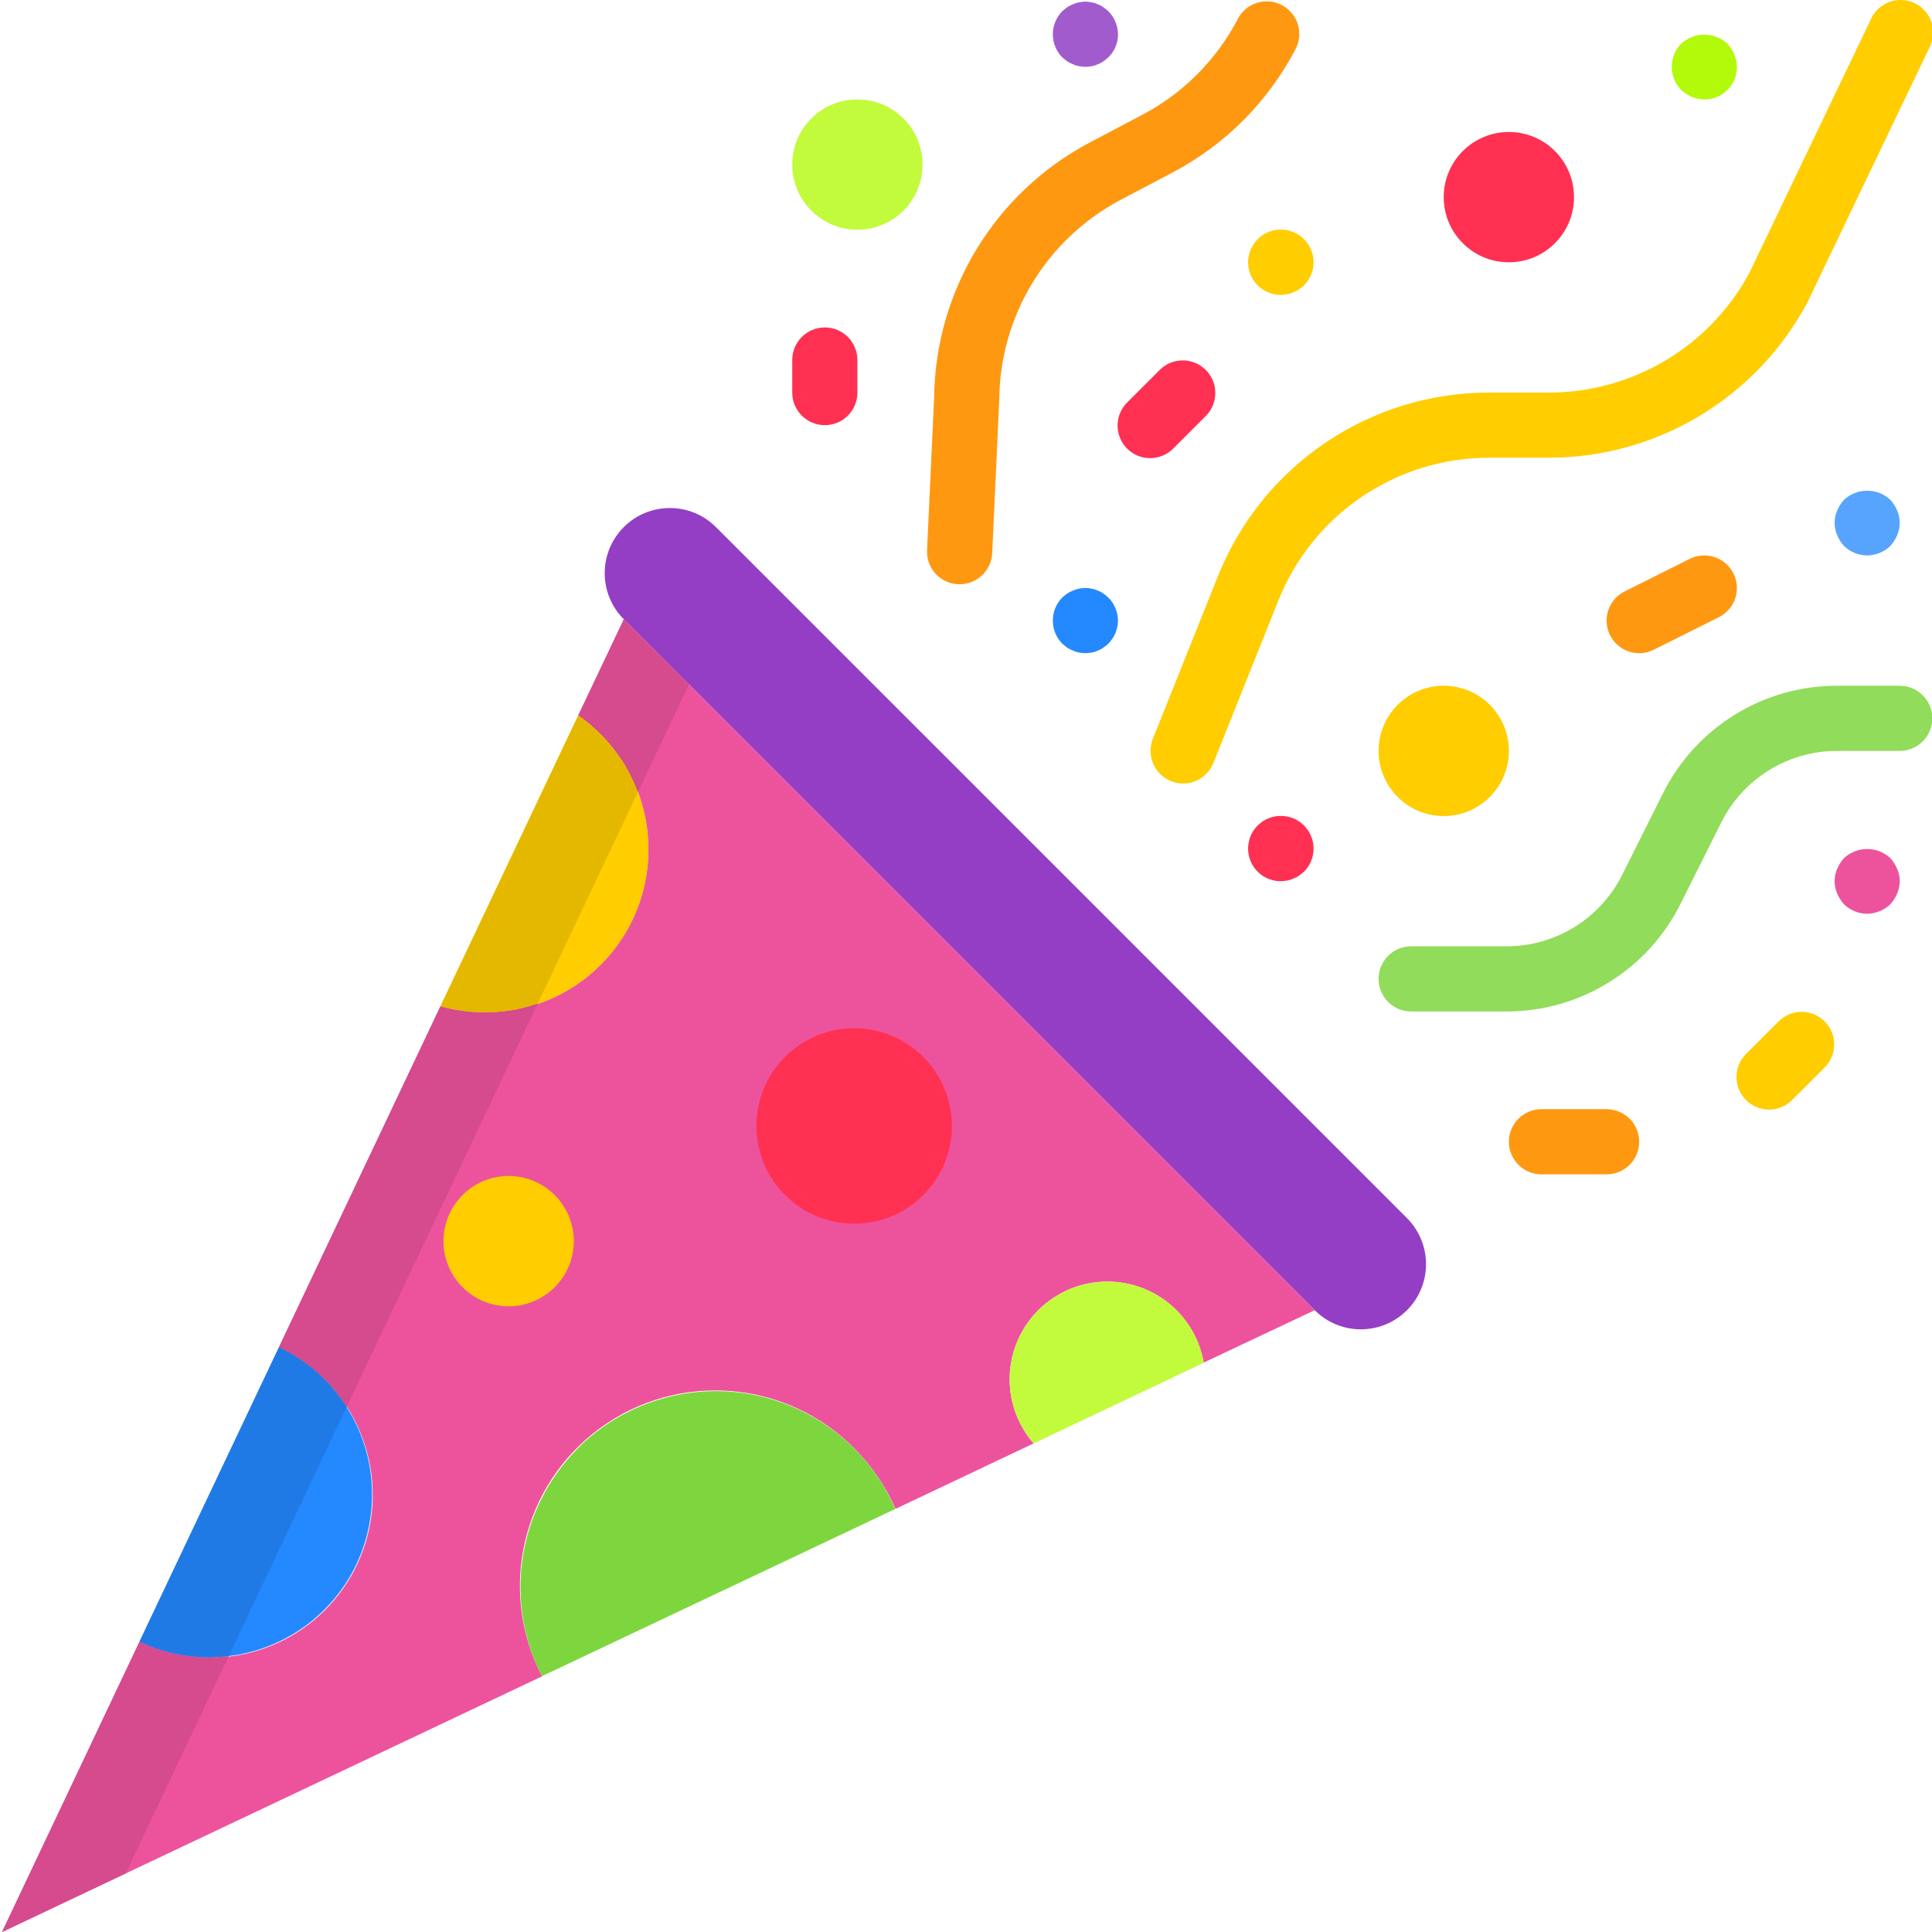
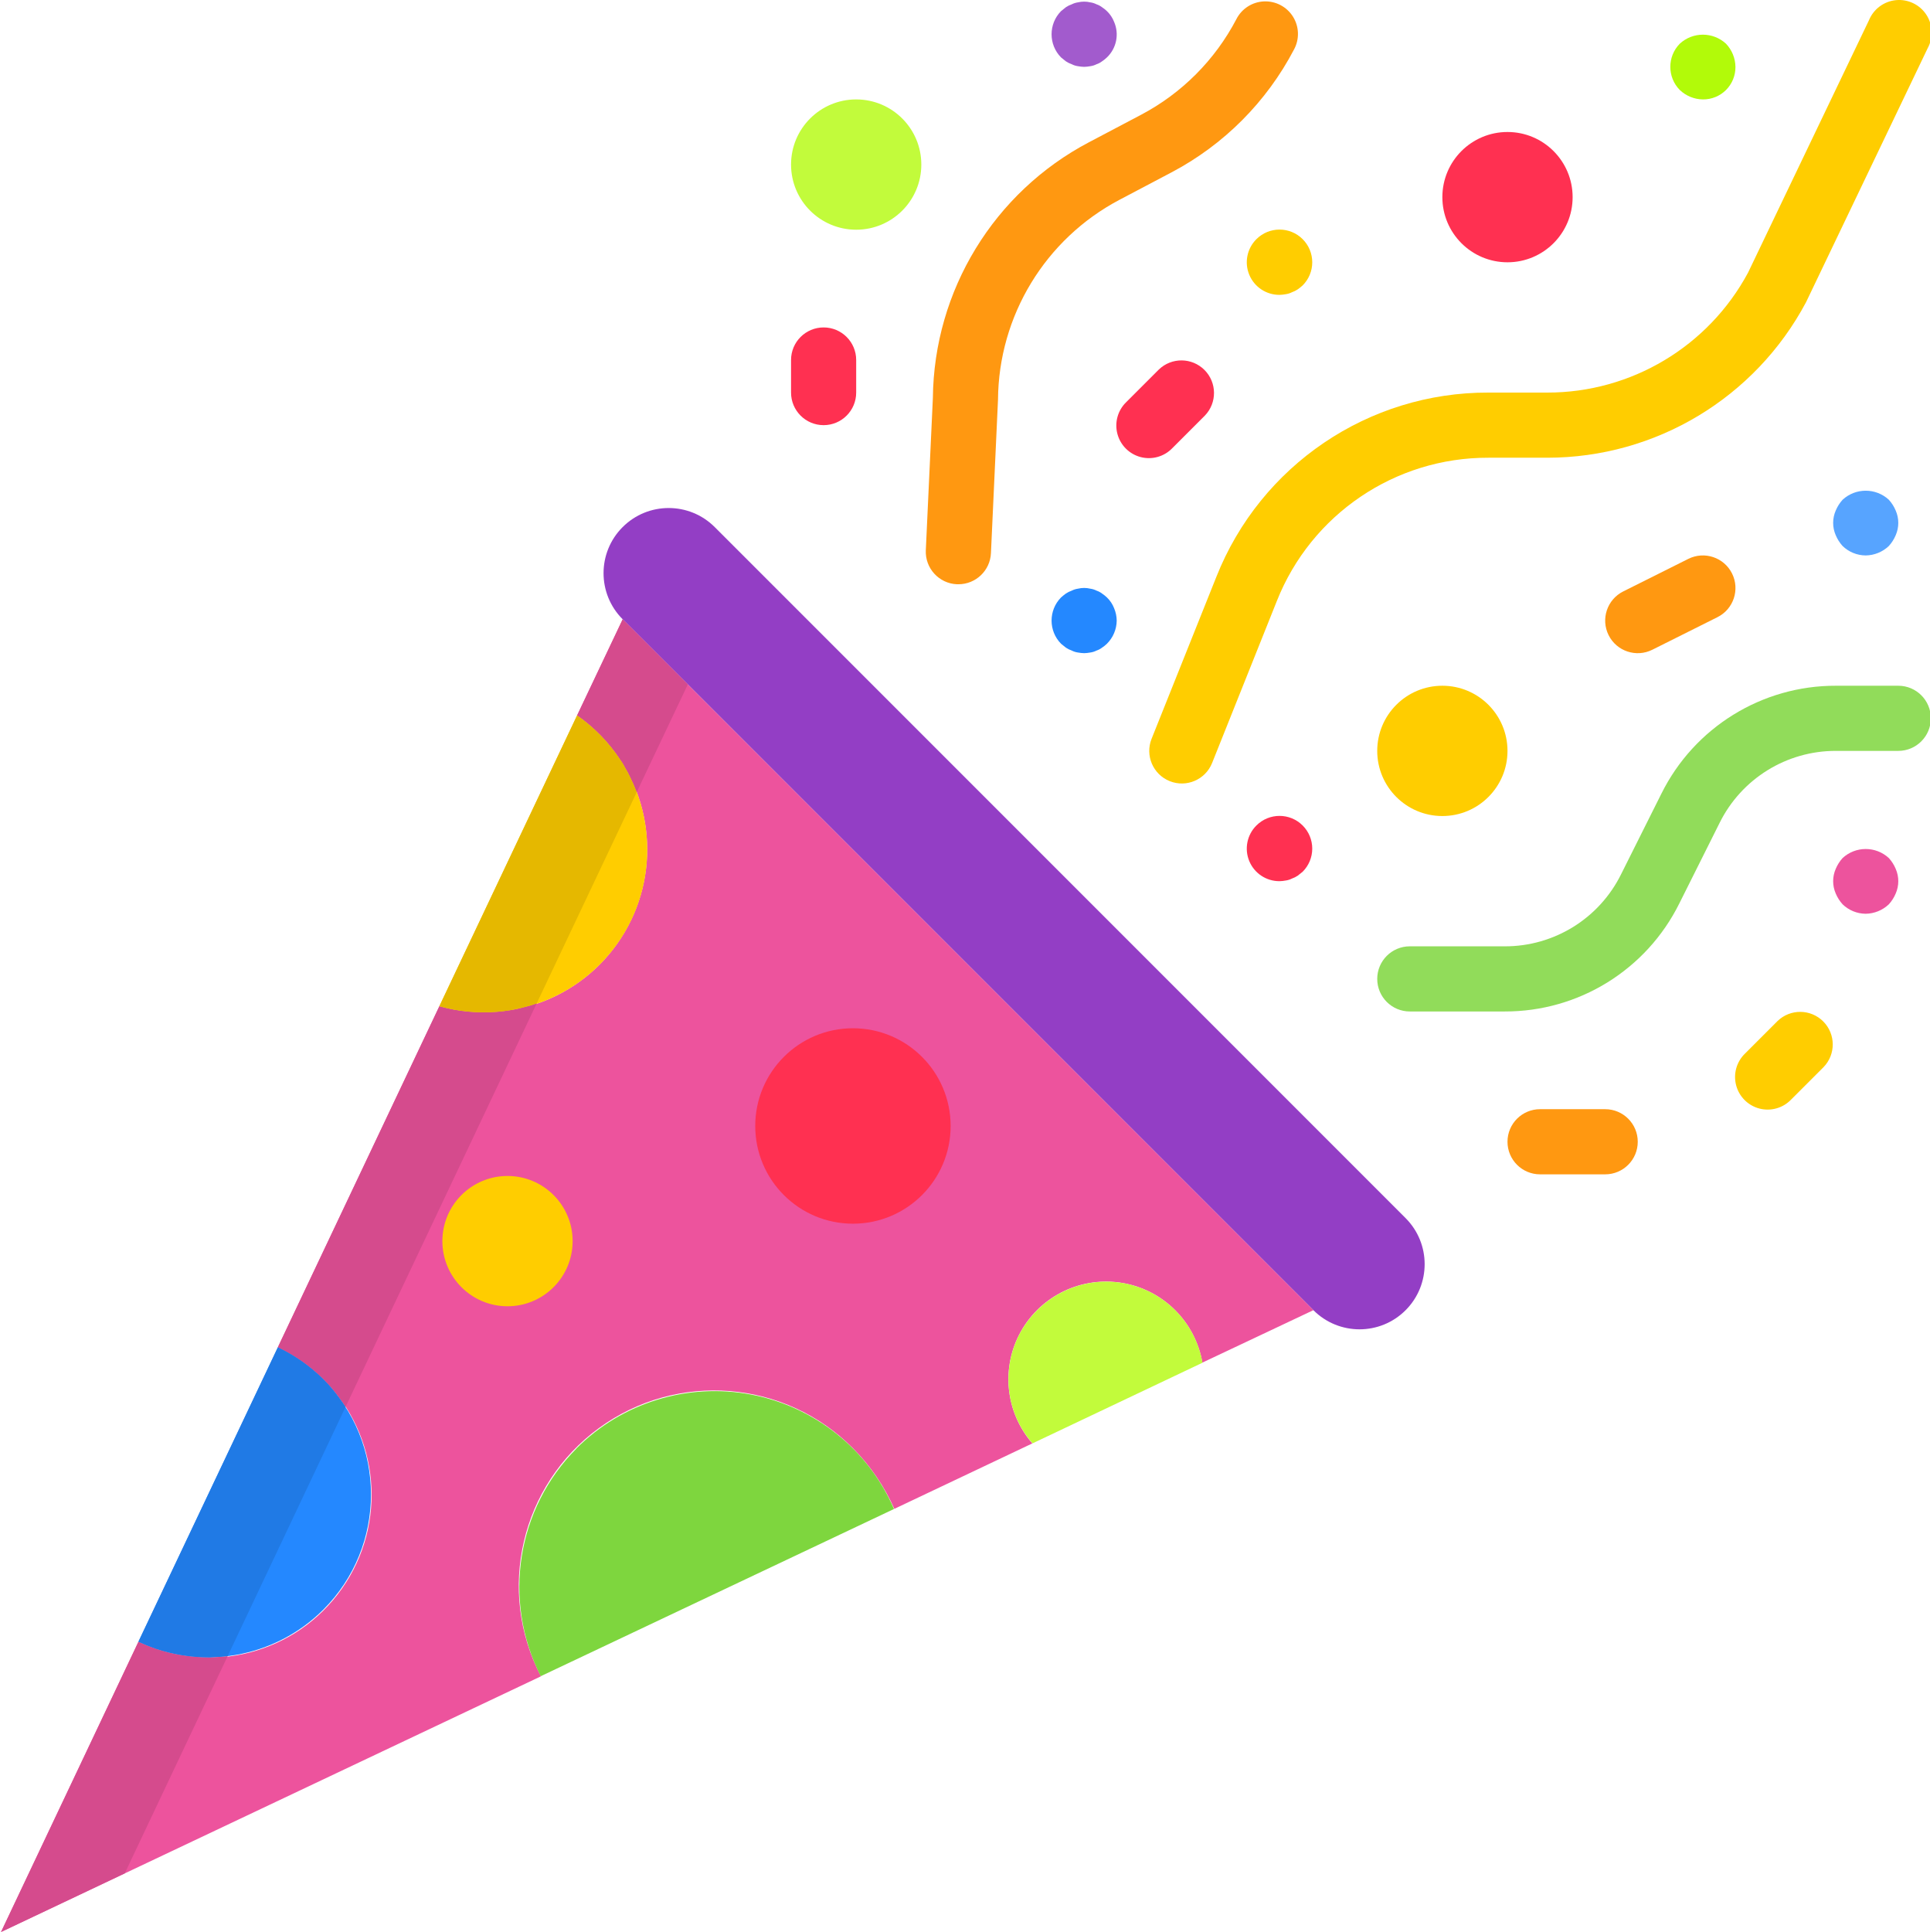
- <svg xmlns="http://www.w3.org/2000/svg" height="632" viewBox="0 0 474 474.499" width="632">
-   <path d="M345.29 321.797c6.25-6.25 6.25-16.387 0-22.633L175.585 129.461c-6.246-6.25-16.379-6.254-22.629-.008-6.25 6.25-6.25 16.379-.004 22.629l169.711 169.715c6.25 6.246 16.379 6.246 22.625 0zm0 0" fill="#933ec5" />
-   <path d="M322.648 321.777l-27.277 12.883a24.003 24.003 0 0 0-44.562-7.687 24.005 24.005 0 0 0 2.8 27.527l-33.918 16.078a49.345 49.345 0 0 0-10.16-14.879c-16.715-16.855-43.238-18.96-62.402-4.957-19.168 14.004-25.219 39.914-14.238 60.957L.25 474.5l33.758-71.281c17.61 8.43 38.726 2.922 49.972-13.035 11.247-15.957 9.329-37.7-4.53-51.446a41.113 41.113 0 0 0-11.2-7.84l39.68-83.757c17.539 5.004 36.246-2.47 45.504-18.184 9.261-15.715 6.734-35.703-6.145-48.617a42.035 42.035 0 0 0-5.52-4.64l11.2-23.602zm0 0" fill="#ed539d" />
-   <path d="M141.64 355.73c-14.718 14.786-18.269 37.356-8.8 55.946l86.777-41.067a48.005 48.005 0 0 0-35.062-28.097 48.004 48.004 0 0 0-42.946 13.218zm0 0" fill="#7ed63e" />
-   <path d="M147.297 236.938c15.621-15.622 15.621-40.946 0-56.567a42.244 42.244 0 0 0-5.543-4.64l-33.824 71.394c14 4 29.066.102 39.367-10.188zm0 0" fill="#ffcd00" />
-   <path d="M233.531 276.54c0 13.253-10.746 24-24 24-13.258 0-24-10.747-24-24 0-13.255 10.742-24 24-24 13.254 0 24 10.745 24 24zm0 0" fill="#ff3051" />
-   <path d="M140.672 304.82c0 8.836-7.16 16-16 16-8.836 0-16-7.164-16-16s7.164-16 16-16c8.84 0 16 7.164 16 16zm0 0" fill="#ffcd00" />
-   <path d="M79.418 395.332c15.621-15.621 15.621-40.95 0-56.57-3.23-3.246-7-5.907-11.145-7.864l-34.28 72.297c15.284 7.22 33.456 4.075 45.425-7.863zm0 0" fill="#2488ff" />
-   <g fill="#d54b8d">
-     <path d="M51.426 407.027a42.378 42.378 0 0 0 4.504-.289l-5.922 12.48-19.36 40.88L.25 474.5l33.758-71.281c1.363.64 2.8 1.199 4.16 1.68a40.792 40.792 0 0 0 13.258 2.128zm0 0M128.648 247.379a23.926 23.926 0 0 0 3.2-.961l-7.918 16.723-39.04 82.398c-.48-.719-.96-1.441-1.519-2.16a35.569 35.569 0 0 0-3.922-4.64 41.113 41.113 0 0 0-11.199-7.84l39.68-83.758a40.477 40.477 0 0 0 14.16 1.359c1.12-.082 2.238-.242 3.281-.402a23.584 23.584 0 0 0 3.277-.72zm0 0M154.73 190.738c-.324-.718-.699-1.414-1.12-2.078a16.42 16.42 0 0 0-1.2-2 40.252 40.252 0 0 0-10.64-10.96l11.199-23.602 16 16-11.2 23.601-1.359 2.88a40.363 40.363 0 0 0-1.68-3.84zm0 0" />
-   </g>
-   <path d="M156.41 194.578l-24.562 51.84a44.058 44.058 0 0 1-6.477 1.68c-1.043.16-2.16.32-3.281.402a40.477 40.477 0 0 1-14.16-1.36l33.84-71.44a40.252 40.252 0 0 1 10.64 10.96c.473.617.88 1.29 1.2 2 .421.664.796 1.36 1.12 2.078a40.363 40.363 0 0 1 1.68 3.84zm0 0" fill="#e5b800" />
-   <path d="M84.89 345.54l-.64 1.358-28.32 59.84c-1.52.16-3.04.242-4.48.32-4.516.012-9-.718-13.282-2.16-1.36-.48-2.797-1.039-4.16-1.68l34.242-72.32a41.113 41.113 0 0 1 11.2 7.84 35.569 35.569 0 0 1 3.921 4.64c.559.72 1.04 1.442 1.52 2.161zm0 0" fill="#207ae5" />
-   <path d="M254.777 321.797c-8.937 8.894-9.433 23.203-1.129 32.695l41.747-19.8a24 24 0 0 0-40.618-12.895zm0 0" fill="#c2fb3b" />
-   <path d="M386.328 48.418c0 8.836-7.16 16-16 16-8.836 0-16-7.164-16-16s7.164-16 16-16c8.84 0 16 7.164 16 16zm0 0" fill="#ff3051" />
-   <path d="M370.328 184.418c0 8.836-7.16 16-16 16-8.836 0-16-7.164-16-16s7.164-16 16-16c8.84 0 16 7.164 16 16zm0 0" fill="#ffcd00" />
-   <path d="M226.328 40.418c0 8.836-7.16 16-16 16-8.836 0-16-7.164-16-16s7.164-16 16-16c8.84 0 16 7.164 16 16zm0 0" fill="#c2fb3b" />
-   <path d="M380.105 96.418h-14.449c-29.465-.094-55.988 17.863-66.847 45.258l-15.91 39.765a8.007 8.007 0 0 0 4.456 10.41c4.102 1.645 8.762-.351 10.407-4.456l15.902-39.778c8.445-21.308 29.078-35.277 52-35.199h14.45a71.992 71.992 0 0 0 63.558-38.2l29.86-62.343a8.01 8.01 0 0 0-.31-8.262A8.005 8.005 0 0 0 465.77.035a8.005 8.005 0 0 0-6.641 4.93l-29.711 62.008a55.933 55.933 0 0 1-49.313 29.445zm0 0" fill="#ffcd00" />
-   <path d="M227.434 135.133a8 8 0 0 0 7.625 8.36h.375a8.001 8.001 0 0 0 8-7.634l1.734-37.695a55.951 55.951 0 0 1 29.824-49.082l12.801-6.75a71.706 71.706 0 0 0 30.105-30.2A8.002 8.002 0 0 0 310.5.345a7.99 7.99 0 0 0-6.77 4.355 55.76 55.76 0 0 1-23.418 23.489l-12.8 6.75a71.79 71.79 0 0 0-38.344 62.792zm0 0" fill="#ff9811" />
-   <path d="M466.328 168.418h-15.277a47.732 47.732 0 0 0-42.93 26.535l-9.894 19.777a31.79 31.79 0 0 1-28.618 17.688h-23.28a8 8 0 0 0 0 16h23.28a47.732 47.732 0 0 0 42.93-26.535l9.895-19.778a31.798 31.798 0 0 1 28.617-17.687h15.277a8 8 0 0 0 0-16zm0 0" fill="#91dc5a" />
-   <path d="M295.984 102.074a8 8 0 0 0-11.312-11.312l-8 8a8.005 8.005 0 0 0 3.535 13.496 7.994 7.994 0 0 0 7.777-2.184zm0 0" fill="#ff3051" />
-   <path d="M394.328 272.418h-16a8 8 0 0 0 0 16h16a8 8 0 0 0 0-16zm0 0" fill="#ff9811" />
-   <path d="M436.672 250.762l-8 8a8.005 8.005 0 0 0 3.535 13.496 7.994 7.994 0 0 0 7.777-2.184l8-8a8 8 0 0 0-11.312-11.312zm0 0" fill="#ffcd00" />
-   <path d="M414.754 137.258l-16 8a8.01 8.01 0 0 0-3.586 10.738 8.005 8.005 0 0 0 10.738 3.582l16-8a8 8 0 0 0 3.582-10.734 8.005 8.005 0 0 0-10.734-3.586zm0 0" fill="#ff9811" />
-   <path d="M194.328 88.418v8a8 8 0 0 0 16 0v-8a8 8 0 0 0-16 0zm0 0" fill="#ff3051" />
-   <path d="M308.648 58.738a8.008 8.008 0 0 0-1.753 8.75 7.997 7.997 0 0 0 7.433 4.93 9.318 9.318 0 0 0 1.512-.16 4.794 4.794 0 0 0 1.531-.48 6.187 6.187 0 0 0 1.438-.72c.418-.296.82-.617 1.199-.96a8.025 8.025 0 0 0 0-11.36 8.032 8.032 0 0 0-11.36 0zm0 0" fill="#ffcd00" />
-   <path d="M261.84 15.059c.45.3.937.543 1.45.718.476.246.991.407 1.519.48a9.507 9.507 0 0 0 1.52.161 9.318 9.318 0 0 0 1.51-.16 4.794 4.794 0 0 0 1.532-.48c.488-.16.95-.403 1.36-.72.43-.28.828-.601 1.199-.96a7.79 7.79 0 0 0 1.761-8.72 7.314 7.314 0 0 0-1.761-2.64 8.62 8.62 0 0 0-1.2-.96 4.636 4.636 0 0 0-1.359-.72 4.894 4.894 0 0 0-1.531-.48 6.516 6.516 0 0 0-3.031 0 4.858 4.858 0 0 0-1.52.48c-.512.176-1 .419-1.45.72l-1.19.96a8.112 8.112 0 0 0 0 11.36zm0 0" fill="#a25bcd" />
-   <path d="M270.73 145.777a4.636 4.636 0 0 0-1.359-.718 4.894 4.894 0 0 0-1.531-.48 6.516 6.516 0 0 0-3.031 0 4.858 4.858 0 0 0-1.52.48c-.512.175-1 .418-1.45.718-.413.301-.812.621-1.19.961a8.112 8.112 0 0 0 0 11.36l1.19.96c.45.301.938.544 1.45.72.477.245.992.406 1.52.48a9.507 9.507 0 0 0 1.52.16 9.318 9.318 0 0 0 1.51-.16 4.794 4.794 0 0 0 1.532-.48c.488-.16.95-.403 1.36-.72.43-.28.828-.601 1.199-.96a8.121 8.121 0 0 0 2.398-5.68 8.05 8.05 0 0 0-.637-3.04 7.314 7.314 0 0 0-1.761-2.64 8.62 8.62 0 0 0-1.2-.96zm0 0" fill="#2488ff" />
-   <path d="M452.648 122.738a9.309 9.309 0 0 0-1.68 2.64 7.56 7.56 0 0 0 0 6.083 9.29 9.29 0 0 0 1.68 2.637 8.228 8.228 0 0 0 5.68 2.32 8.403 8.403 0 0 0 5.68-2.32 9.217 9.217 0 0 0 1.683-2.637 7.56 7.56 0 0 0 0-6.082 9.236 9.236 0 0 0-1.683-2.64 8.374 8.374 0 0 0-11.36 0zm0 0" fill="#57a4ff" />
-   <path d="M418.328 24.418a7.925 7.925 0 0 0 5.684-2.316 7.925 7.925 0 0 0 2.316-5.684 8.418 8.418 0 0 0-2.32-5.68 8.374 8.374 0 0 0-11.36 0 8.112 8.112 0 0 0 0 11.36 8.382 8.382 0 0 0 5.68 2.32zm0 0" fill="#b2fa09" />
-   <path d="M308.648 202.738a8.008 8.008 0 0 0-1.753 8.75 7.997 7.997 0 0 0 7.433 4.93 9.318 9.318 0 0 0 1.512-.16 4.794 4.794 0 0 0 1.531-.48 6.187 6.187 0 0 0 1.438-.72l1.199-.96a8.025 8.025 0 0 0 0-11.36 8.032 8.032 0 0 0-11.36 0zm0 0" fill="#ff3051" />
-   <path d="M464.008 210.738a8.374 8.374 0 0 0-11.36 0 9.309 9.309 0 0 0-1.68 2.64 7.56 7.56 0 0 0 0 6.083 9.29 9.29 0 0 0 1.68 2.637 8.228 8.228 0 0 0 5.68 2.32 8.403 8.403 0 0 0 5.68-2.32 9.217 9.217 0 0 0 1.683-2.637 7.56 7.56 0 0 0 0-6.082 9.236 9.236 0 0 0-1.683-2.64zm0 0" fill="#ed539d" />
+ <svg xmlns="http://www.w3.org/2000/svg" viewBox="0 0 474 474.5">
+   <path fill="#933ec5" d="M345.29 321.797c6.25-6.25 6.25-16.387 0-22.633L175.585 129.461c-6.246-6.25-16.379-6.254-22.629-.008-6.25 6.25-6.25 16.379-.004 22.629l169.711 169.715c6.25 6.246 16.379 6.246 22.625 0zm0 0" />
+   <path fill="#ed539d" d="M322.648 321.777l-27.277 12.883a24.003 24.003 0 0 0-44.562-7.687 24.005 24.005 0 0 0 2.8 27.527l-33.918 16.078a49.345 49.345 0 0 0-10.16-14.879c-16.715-16.855-43.238-18.96-62.402-4.957-19.168 14.004-25.219 39.914-14.238 60.957L.25 474.5l33.758-71.281c17.61 8.43 38.726 2.922 49.972-13.035 11.247-15.957 9.329-37.7-4.53-51.446a41.113 41.113 0 0 0-11.2-7.84l39.68-83.757c17.539 5.004 36.246-2.47 45.504-18.184 9.261-15.715 6.734-35.703-6.145-48.617a42.035 42.035 0 0 0-5.52-4.64l11.2-23.602zm0 0" />
+   <path fill="#7ed63e" d="M141.64 355.73c-14.718 14.786-18.269 37.356-8.8 55.946l86.777-41.067a48.005 48.005 0 0 0-35.062-28.097 48.004 48.004 0 0 0-42.946 13.218zm0 0" />
+   <path fill="#ffcd00" d="M147.297 236.938c15.621-15.622 15.621-40.946 0-56.567a42.244 42.244 0 0 0-5.543-4.64l-33.824 71.394c14 4 29.066.102 39.367-10.188zm0 0" />
+   <path fill="#ff3051" d="M233.531 276.54c0 13.253-10.746 24-24 24-13.258 0-24-10.747-24-24 0-13.255 10.742-24 24-24 13.254 0 24 10.745 24 24zm0 0" />
+   <path fill="#ffcd00" d="M140.672 304.82c0 8.836-7.16 16-16 16-8.836 0-16-7.164-16-16s7.164-16 16-16c8.84 0 16 7.164 16 16zm0 0" />
+   <path fill="#2488ff" d="M79.418 395.332c15.621-15.621 15.621-40.95 0-56.57a39.53 39.53 0 0 0-11.145-7.864l-34.28 72.297a40.082 40.082 0 0 0 45.425-7.863zm0 0" />
+   <path fill="#d54b8d" d="M51.426 407.027a42.378 42.378 0 0 0 4.504-.289l-5.922 12.48-19.36 40.88L.25 474.5l33.758-71.281c1.363.64 2.8 1.199 4.16 1.68a40.792 40.792 0 0 0 13.258 2.128zm77.222-159.648a23.926 23.926 0 0 0 3.2-.961l-7.918 16.723-39.04 82.398c-.48-.719-.96-1.441-1.519-2.16a35.569 35.569 0 0 0-3.922-4.64 41.113 41.113 0 0 0-11.199-7.84l39.68-83.758a40.477 40.477 0 0 0 14.16 1.359c1.12-.082 2.238-.242 3.281-.402a23.584 23.584 0 0 0 3.277-.72zm26.082-56.641a16.754 16.754 0 0 0-1.12-2.078 16.42 16.42 0 0 0-1.2-2 40.252 40.252 0 0 0-10.64-10.96l11.199-23.602 16 16-11.2 23.601-1.359 2.88a40.363 40.363 0 0 0-1.68-3.84zm0 0" />
+   <path fill="#e5b800" d="M156.41 194.578l-24.562 51.84a44.058 44.058 0 0 1-6.477 1.68c-1.043.16-2.16.32-3.281.402a40.477 40.477 0 0 1-14.16-1.36l33.84-71.44a40.252 40.252 0 0 1 10.64 10.96c.473.617.88 1.29 1.2 2 .421.664.796 1.36 1.12 2.078a40.363 40.363 0 0 1 1.68 3.84zm0 0" />
+   <path fill="#207ae5" d="M84.89 345.54l-.64 1.358-28.32 59.84c-1.52.16-3.04.242-4.48.32-4.516.012-9-.718-13.282-2.16a45.306 45.306 0 0 1-4.16-1.68l34.242-72.32a41.113 41.113 0 0 1 11.2 7.84 35.569 35.569 0 0 1 3.921 4.64c.559.72 1.04 1.442 1.52 2.161zm0 0" />
+   <path fill="#c2fb3b" d="M254.777 321.797c-8.937 8.894-9.433 23.203-1.129 32.695l41.747-19.8a24 24 0 0 0-40.618-12.895zm0 0" />
+   <path fill="#ff3051" d="M386.328 48.418c0 8.836-7.16 16-16 16-8.836 0-16-7.164-16-16s7.164-16 16-16c8.84 0 16 7.164 16 16zm0 0" />
+   <path fill="#ffcd00" d="M370.328 184.418c0 8.836-7.16 16-16 16-8.836 0-16-7.164-16-16s7.164-16 16-16c8.84 0 16 7.164 16 16zm0 0" />
+   <path fill="#c2fb3b" d="M226.328 40.418c0 8.836-7.16 16-16 16-8.836 0-16-7.164-16-16s7.164-16 16-16c8.84 0 16 7.164 16 16zm0 0" />
+   <path fill="#ffcd00" d="M380.105 96.418h-14.449c-29.465-.094-55.988 17.863-66.847 45.258l-15.91 39.765a8.007 8.007 0 0 0 4.456 10.41c4.102 1.645 8.762-.351 10.407-4.456l15.902-39.778c8.445-21.308 29.078-35.277 52-35.199h14.45a71.992 71.992 0 0 0 63.558-38.2l29.86-62.343a8.01 8.01 0 0 0-.31-8.262A8.005 8.005 0 0 0 465.77.035a8.005 8.005 0 0 0-6.641 4.93l-29.711 62.008a55.933 55.933 0 0 1-49.313 29.445zm0 0" />
+   <path fill="#ff9811" d="M227.434 135.133a8 8 0 0 0 7.625 8.36h.375a8.001 8.001 0 0 0 8-7.634l1.734-37.695a55.951 55.951 0 0 1 29.824-49.082l12.801-6.75a71.706 71.706 0 0 0 30.105-30.2A8.002 8.002 0 0 0 310.5.345a7.99 7.99 0 0 0-6.77 4.355 55.76 55.76 0 0 1-23.418 23.489l-12.8 6.75a71.79 71.79 0 0 0-38.344 62.792zm0 0" />
+   <path fill="#91dc5a" d="M466.328 168.418h-15.277a47.732 47.732 0 0 0-42.93 26.535l-9.894 19.777a31.79 31.79 0 0 1-28.618 17.688h-23.28a8 8 0 0 0 0 16h23.28a47.732 47.732 0 0 0 42.93-26.535l9.895-19.778a31.798 31.798 0 0 1 28.617-17.687h15.277a8 8 0 0 0 0-16zm0 0" />
+   <path fill="#ff3051" d="M295.984 102.074a8 8 0 0 0-11.312-11.312l-8 8a8.005 8.005 0 0 0 3.535 13.496 7.994 7.994 0 0 0 7.777-2.184zm0 0" />
+   <path fill="#ff9811" d="M394.328 272.418h-16a8 8 0 0 0 0 16h16a8 8 0 0 0 0-16zm0 0" />
+   <path fill="#ffcd00" d="M436.672 250.762l-8 8a8.005 8.005 0 0 0 3.535 13.496 7.994 7.994 0 0 0 7.777-2.184l8-8a8 8 0 0 0-11.312-11.312zm0 0" />
+   <path fill="#ff9811" d="M414.754 137.258l-16 8a8.01 8.01 0 0 0-3.586 10.738 8.005 8.005 0 0 0 10.738 3.582l16-8a8 8 0 0 0 3.582-10.734 8.005 8.005 0 0 0-10.734-3.586zm0 0" />
+   <path fill="#ff3051" d="M194.328 88.418v8a8 8 0 0 0 16 0v-8a8 8 0 0 0-16 0zm0 0" />
+   <path fill="#ffcd00" d="M308.648 58.738a8.008 8.008 0 0 0-1.753 8.75 7.997 7.997 0 0 0 7.433 4.93 9.318 9.318 0 0 0 1.512-.16 4.794 4.794 0 0 0 1.531-.48 6.187 6.187 0 0 0 1.438-.72c.418-.296.82-.617 1.199-.96a8.025 8.025 0 0 0 0-11.36 8.032 8.032 0 0 0-11.36 0zm0 0" />
+   <path fill="#a25bcd" d="M261.84 15.059c.45.3.937.543 1.45.718.476.246.991.407 1.519.48a9.507 9.507 0 0 0 1.52.161 9.318 9.318 0 0 0 1.51-.16 4.794 4.794 0 0 0 1.532-.48c.488-.16.95-.403 1.36-.72.43-.28.828-.601 1.199-.96a7.79 7.79 0 0 0 1.761-8.72 7.314 7.314 0 0 0-1.761-2.64 8.62 8.62 0 0 0-1.2-.96 4.636 4.636 0 0 0-1.359-.72 4.894 4.894 0 0 0-1.531-.48 6.516 6.516 0 0 0-3.031 0 4.858 4.858 0 0 0-1.52.48c-.512.176-1 .419-1.45.72l-1.19.96a8.112 8.112 0 0 0 0 11.36zm0 0" />
+   <path fill="#2488ff" d="M270.73 145.777a4.636 4.636 0 0 0-1.359-.718 4.894 4.894 0 0 0-1.531-.48 6.516 6.516 0 0 0-3.031 0 4.858 4.858 0 0 0-1.52.48 6.28 6.28 0 0 0-1.45.718c-.413.301-.812.621-1.19.961a8.112 8.112 0 0 0 0 11.36l1.19.96c.45.301.938.544 1.45.72a4.78 4.78 0 0 0 1.52.48 9.507 9.507 0 0 0 1.52.16 9.318 9.318 0 0 0 1.51-.16 4.794 4.794 0 0 0 1.532-.48c.488-.16.95-.403 1.36-.72.43-.28.828-.601 1.199-.96a8.121 8.121 0 0 0 2.398-5.68 8.05 8.05 0 0 0-.637-3.04 7.314 7.314 0 0 0-1.761-2.64 8.62 8.62 0 0 0-1.2-.96zm0 0" />
+   <path fill="#57a4ff" d="M452.648 122.738a9.309 9.309 0 0 0-1.68 2.64 7.56 7.56 0 0 0 0 6.083 9.29 9.29 0 0 0 1.68 2.637 8.228 8.228 0 0 0 5.68 2.32 8.403 8.403 0 0 0 5.68-2.32 9.217 9.217 0 0 0 1.683-2.637 7.56 7.56 0 0 0 0-6.082 9.236 9.236 0 0 0-1.683-2.64 8.374 8.374 0 0 0-11.36 0zm0 0" />
+   <path fill="#b2fa09" d="M418.328 24.418a7.925 7.925 0 0 0 5.684-2.316 7.925 7.925 0 0 0 2.316-5.684 8.418 8.418 0 0 0-2.32-5.68 8.374 8.374 0 0 0-11.36 0 8.112 8.112 0 0 0 0 11.36 8.382 8.382 0 0 0 5.68 2.32zm0 0" />
+   <path fill="#ff3051" d="M308.648 202.738a8.008 8.008 0 0 0-1.753 8.75 7.997 7.997 0 0 0 7.433 4.93 9.318 9.318 0 0 0 1.512-.16 4.794 4.794 0 0 0 1.531-.48 6.187 6.187 0 0 0 1.438-.72l1.199-.96a8.025 8.025 0 0 0 0-11.36 8.032 8.032 0 0 0-11.36 0zm0 0" />
+   <path fill="#ed539d" d="M464.008 210.738a8.374 8.374 0 0 0-11.36 0 9.309 9.309 0 0 0-1.68 2.64 7.56 7.56 0 0 0 0 6.083 9.29 9.29 0 0 0 1.68 2.637 8.228 8.228 0 0 0 5.68 2.32 8.403 8.403 0 0 0 5.68-2.32 9.217 9.217 0 0 0 1.683-2.637 7.56 7.56 0 0 0 0-6.082 9.236 9.236 0 0 0-1.683-2.64zm0 0" />
</svg>
